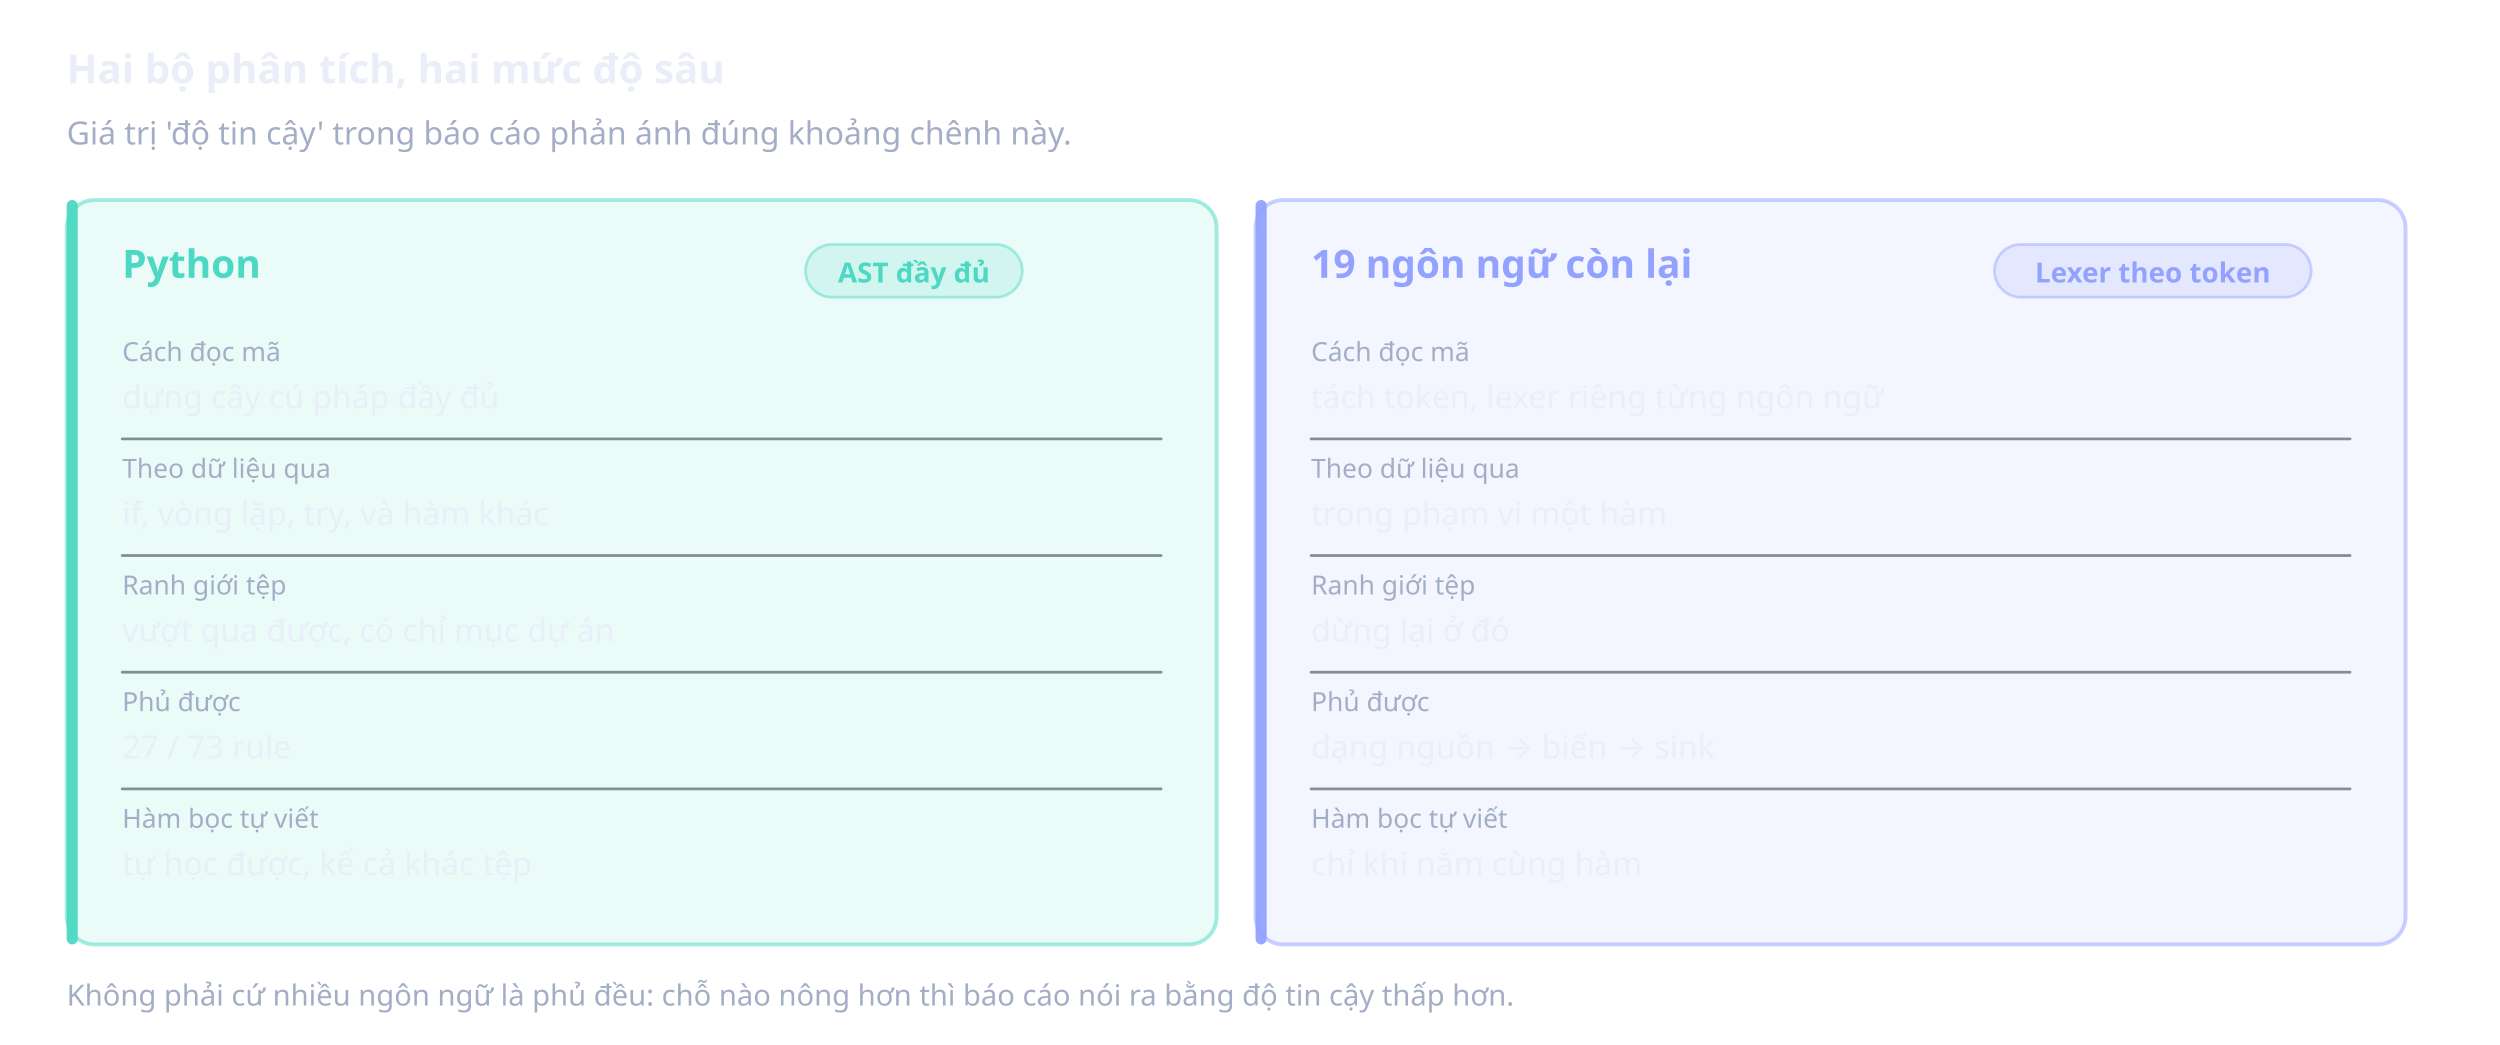
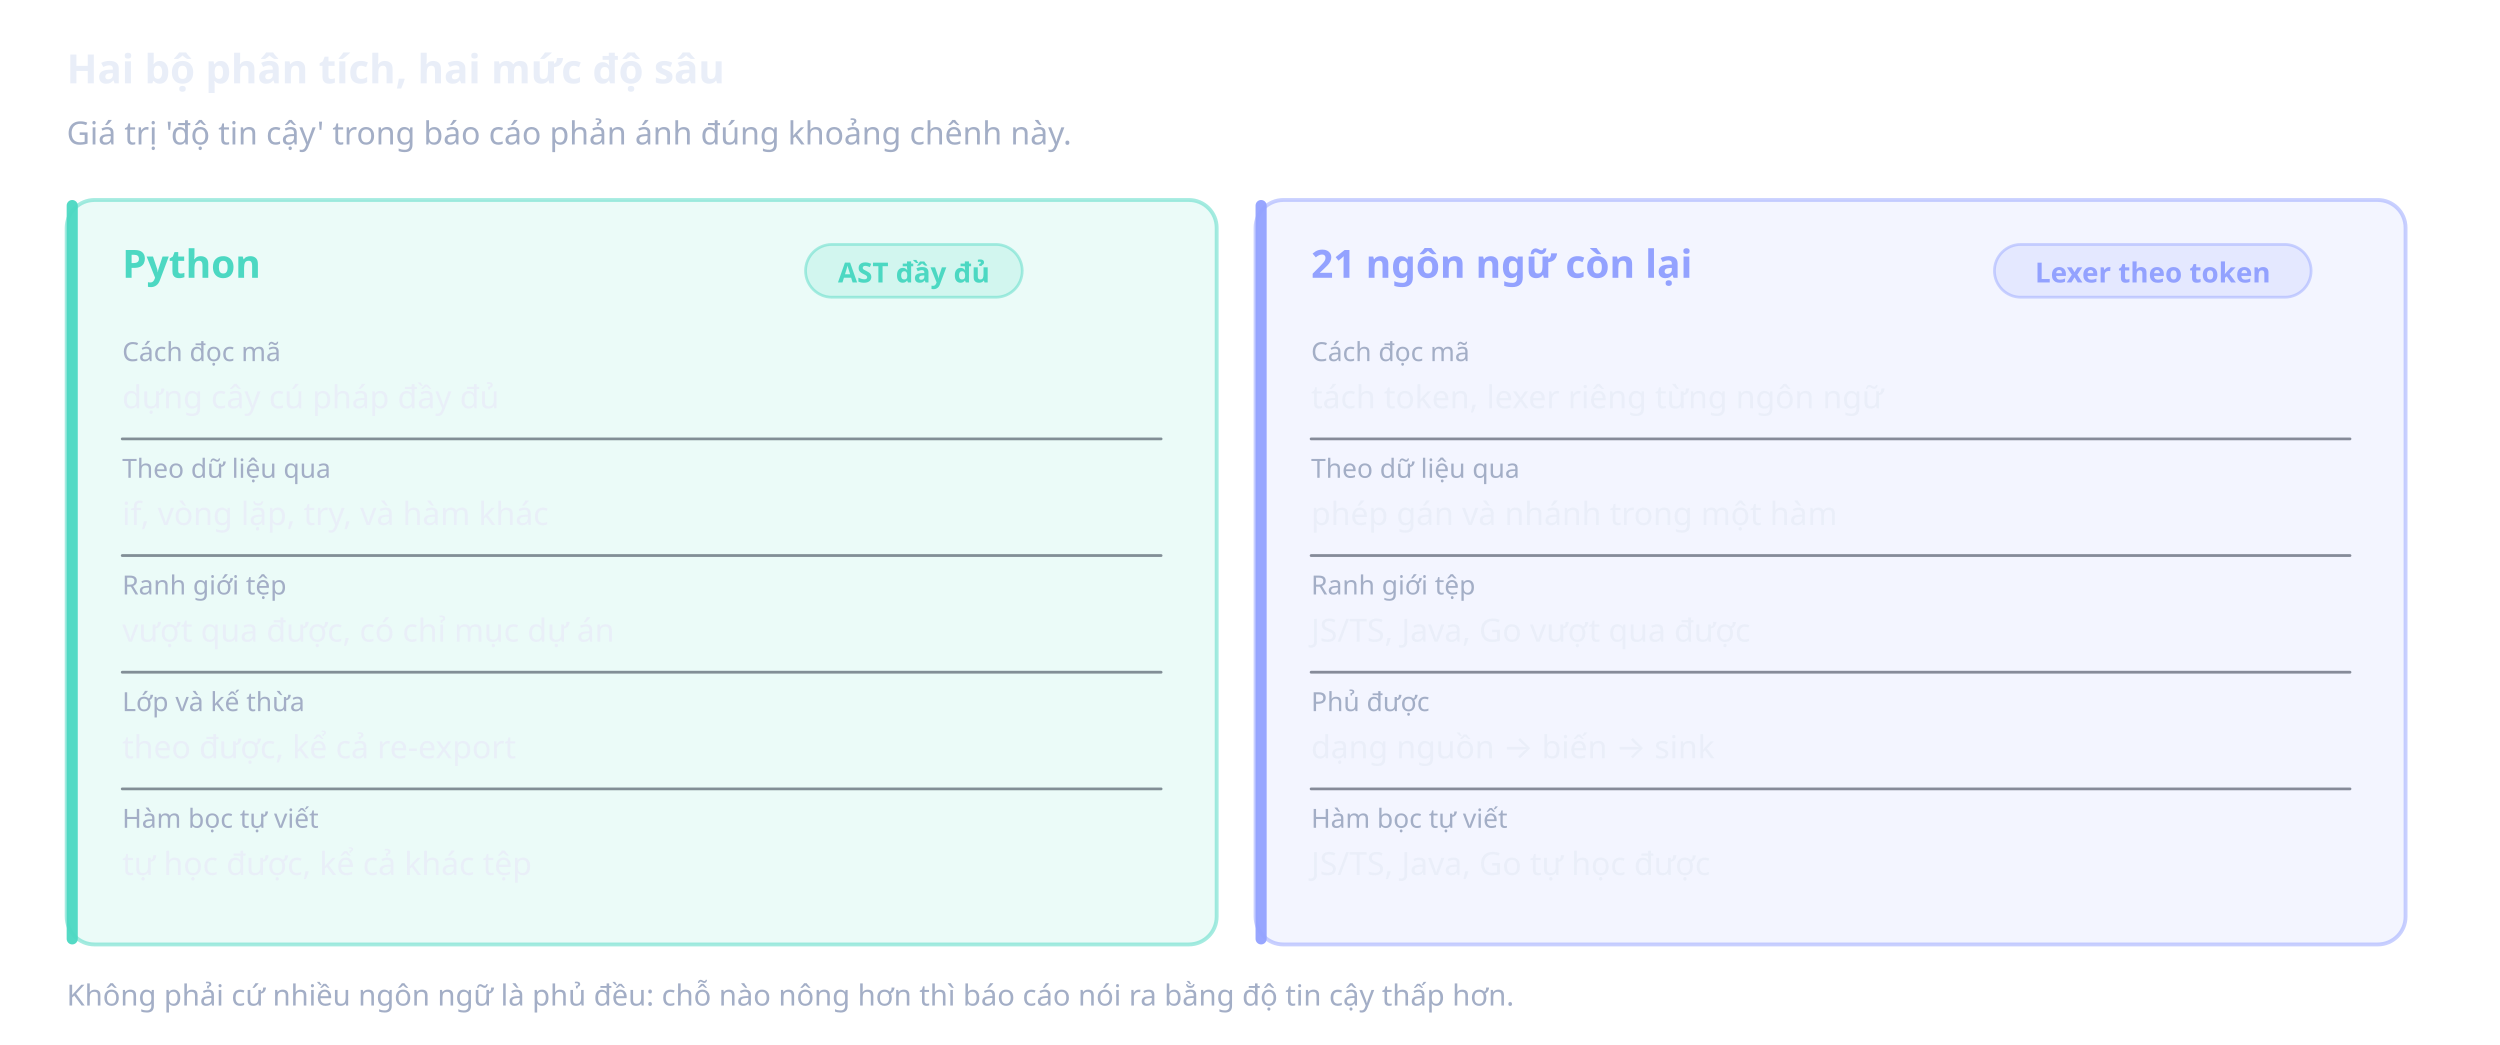
<svg xmlns="http://www.w3.org/2000/svg" viewBox="0 0 900 376" width="900" height="376" role="img">
  <defs>
    <marker id="adark" viewBox="0 0 10 10" refX="9" refY="5" markerWidth="6" markerHeight="6" orient="auto-start-reverse">
      <path d="M 0 0 L 10 5 L 0 10 z" fill="#a3aec6" opacity="0.75" />
    </marker>
  </defs>
  <text x="24" y="30" font-family="Segoe UI, system-ui, -apple-system, sans-serif" font-size="14.5" fill="#e9eef8" text-anchor="start" font-weight="700">Hai bộ phân tích, hai mức độ sâu</text>
  <text x="24" y="52" font-family="Segoe UI, system-ui, -apple-system, sans-serif" font-size="11.5" fill="#a3aec6" text-anchor="start" font-weight="400">Giá trị 'độ tin cậy' trong báo cáo phản ánh đúng khoảng chênh này.</text>
  <rect x="24" y="72" width="414" height="268" rx="10" fill="#4cd8c2" opacity="0.11" />
  <rect x="24" y="72" width="414" height="268" rx="10" fill="none" stroke="#4cd8c2" stroke-width="1.4" opacity="0.50" />
  <rect x="24" y="72" width="4" height="268" rx="2" fill="#4cd8c2" opacity="0.95" />
  <text x="44" y="100" font-family="Segoe UI, system-ui, -apple-system, sans-serif" font-size="14" fill="#4cd8c2" text-anchor="start" font-weight="700">Python</text>
  <rect x="290" y="88" width="78" height="19" rx="9.5" fill="#4cd8c2" opacity="0.16" />
  <rect x="290" y="88" width="78" height="19" rx="9.5" fill="none" stroke="#4cd8c2" stroke-width="1" opacity="0.45" />
  <text x="329" y="101.7" font-family="Segoe UI, system-ui, -apple-system, sans-serif" font-size="10" fill="#4cd8c2" text-anchor="middle" font-weight="700">AST đầy đủ</text>
  <text x="44" y="130" font-family="Segoe UI, system-ui, -apple-system, sans-serif" font-size="9.5" fill="#a3aec6" text-anchor="start" font-weight="400">Cách đọc mã</text>
  <text x="44" y="147" font-family="Segoe UI, system-ui, -apple-system, sans-serif" font-size="11.5" fill="#e9eef8" text-anchor="start" font-weight="400" opacity="0.92">dựng cây cú pháp đầy đủ</text>
  <line x1="44" y1="158" x2="418" y2="158" stroke="#2b3546" stroke-width="1" stroke-linecap="round" opacity="0.55" />
  <text x="44" y="172" font-family="Segoe UI, system-ui, -apple-system, sans-serif" font-size="9.5" fill="#a3aec6" text-anchor="start" font-weight="400">Theo dữ liệu qua</text>
  <text x="44" y="189" font-family="Segoe UI, system-ui, -apple-system, sans-serif" font-size="11.5" fill="#e9eef8" text-anchor="start" font-weight="400" opacity="0.92">if, vòng lặp, try, và hàm khác</text>
  <line x1="44" y1="200" x2="418" y2="200" stroke="#2b3546" stroke-width="1" stroke-linecap="round" opacity="0.55" />
  <text x="44" y="214" font-family="Segoe UI, system-ui, -apple-system, sans-serif" font-size="9.5" fill="#a3aec6" text-anchor="start" font-weight="400">Ranh giới tệp</text>
  <text x="44" y="231" font-family="Segoe UI, system-ui, -apple-system, sans-serif" font-size="11.5" fill="#e9eef8" text-anchor="start" font-weight="400" opacity="0.92">vượt qua được, có chỉ mục dự án</text>
  <line x1="44" y1="242" x2="418" y2="242" stroke="#2b3546" stroke-width="1" stroke-linecap="round" opacity="0.55" />
-   <text x="44" y="256" font-family="Segoe UI, system-ui, -apple-system, sans-serif" font-size="9.5" fill="#a3aec6" text-anchor="start" font-weight="400">Phủ được</text>
-   <text x="44" y="273" font-family="Segoe UI, system-ui, -apple-system, sans-serif" font-size="11.5" fill="#e9eef8" text-anchor="start" font-weight="400" opacity="0.92">27 / 73 rule</text>
+   <text x="44" y="256" font-family="Segoe UI, system-ui, -apple-system, sans-serif" font-size="9.5" fill="#a3aec6" text-anchor="start" font-weight="400">Lớp và kế thừa</text>
+   <text x="44" y="273" font-family="Segoe UI, system-ui, -apple-system, sans-serif" font-size="11.5" fill="#e9eef8" text-anchor="start" font-weight="400" opacity="0.92">theo được, kể cả re-export</text>
  <line x1="44" y1="284" x2="418" y2="284" stroke="#2b3546" stroke-width="1" stroke-linecap="round" opacity="0.55" />
  <text x="44" y="298" font-family="Segoe UI, system-ui, -apple-system, sans-serif" font-size="9.5" fill="#a3aec6" text-anchor="start" font-weight="400">Hàm bọc tự viết</text>
  <text x="44" y="315" font-family="Segoe UI, system-ui, -apple-system, sans-serif" font-size="11.5" fill="#e9eef8" text-anchor="start" font-weight="400" opacity="0.92">tự học được, kể cả khác tệp</text>
  <rect x="452" y="72" width="414" height="268" rx="10" fill="#93a2ff" opacity="0.11" />
  <rect x="452" y="72" width="414" height="268" rx="10" fill="none" stroke="#93a2ff" stroke-width="1.4" opacity="0.50" />
  <rect x="452" y="72" width="4" height="268" rx="2" fill="#93a2ff" opacity="0.95" />
-   <text x="472" y="100" font-family="Segoe UI, system-ui, -apple-system, sans-serif" font-size="14" fill="#93a2ff" text-anchor="start" font-weight="700">19 ngôn ngữ còn lại</text>
+   <text x="472" y="100" font-family="Segoe UI, system-ui, -apple-system, sans-serif" font-size="14" fill="#93a2ff" text-anchor="start" font-weight="700">21 ngôn ngữ còn lại</text>
  <rect x="718" y="88" width="114" height="19" rx="9.5" fill="#93a2ff" opacity="0.16" />
  <rect x="718" y="88" width="114" height="19" rx="9.5" fill="none" stroke="#93a2ff" stroke-width="1" opacity="0.45" />
  <text x="775" y="101.7" font-family="Segoe UI, system-ui, -apple-system, sans-serif" font-size="10" fill="#93a2ff" text-anchor="middle" font-weight="700">Lexer theo token</text>
  <text x="472" y="130" font-family="Segoe UI, system-ui, -apple-system, sans-serif" font-size="9.5" fill="#a3aec6" text-anchor="start" font-weight="400">Cách đọc mã</text>
  <text x="472" y="147" font-family="Segoe UI, system-ui, -apple-system, sans-serif" font-size="11.5" fill="#e9eef8" text-anchor="start" font-weight="400" opacity="0.92">tách token, lexer riêng từng ngôn ngữ</text>
  <line x1="472" y1="158" x2="846" y2="158" stroke="#2b3546" stroke-width="1" stroke-linecap="round" opacity="0.55" />
  <text x="472" y="172" font-family="Segoe UI, system-ui, -apple-system, sans-serif" font-size="9.5" fill="#a3aec6" text-anchor="start" font-weight="400">Theo dữ liệu qua</text>
-   <text x="472" y="189" font-family="Segoe UI, system-ui, -apple-system, sans-serif" font-size="11.5" fill="#e9eef8" text-anchor="start" font-weight="400" opacity="0.92">trong phạm vi một hàm</text>
+   <text x="472" y="189" font-family="Segoe UI, system-ui, -apple-system, sans-serif" font-size="11.5" fill="#e9eef8" text-anchor="start" font-weight="400" opacity="0.92">phép gán và nhánh trong một hàm</text>
  <line x1="472" y1="200" x2="846" y2="200" stroke="#2b3546" stroke-width="1" stroke-linecap="round" opacity="0.55" />
  <text x="472" y="214" font-family="Segoe UI, system-ui, -apple-system, sans-serif" font-size="9.5" fill="#a3aec6" text-anchor="start" font-weight="400">Ranh giới tệp</text>
-   <text x="472" y="231" font-family="Segoe UI, system-ui, -apple-system, sans-serif" font-size="11.5" fill="#e9eef8" text-anchor="start" font-weight="400" opacity="0.92">dừng lại ở đó</text>
+   <text x="472" y="231" font-family="Segoe UI, system-ui, -apple-system, sans-serif" font-size="11.5" fill="#e9eef8" text-anchor="start" font-weight="400" opacity="0.92">JS/TS, Java, Go vượt qua được</text>
  <line x1="472" y1="242" x2="846" y2="242" stroke="#2b3546" stroke-width="1" stroke-linecap="round" opacity="0.55" />
  <text x="472" y="256" font-family="Segoe UI, system-ui, -apple-system, sans-serif" font-size="9.5" fill="#a3aec6" text-anchor="start" font-weight="400">Phủ được</text>
  <text x="472" y="273" font-family="Segoe UI, system-ui, -apple-system, sans-serif" font-size="11.5" fill="#e9eef8" text-anchor="start" font-weight="400" opacity="0.92">dạng nguồn → biến → sink</text>
  <line x1="472" y1="284" x2="846" y2="284" stroke="#2b3546" stroke-width="1" stroke-linecap="round" opacity="0.55" />
  <text x="472" y="298" font-family="Segoe UI, system-ui, -apple-system, sans-serif" font-size="9.5" fill="#a3aec6" text-anchor="start" font-weight="400">Hàm bọc tự viết</text>
-   <text x="472" y="315" font-family="Segoe UI, system-ui, -apple-system, sans-serif" font-size="11.5" fill="#e9eef8" text-anchor="start" font-weight="400" opacity="0.92">chỉ khi nằm cùng hàm</text>
+   <text x="472" y="315" font-family="Segoe UI, system-ui, -apple-system, sans-serif" font-size="11.5" fill="#e9eef8" text-anchor="start" font-weight="400" opacity="0.92">JS/TS, Java, Go tự học được</text>
  <text x="24" y="362" font-family="Segoe UI, system-ui, -apple-system, sans-serif" font-size="10.5" fill="#a3aec6" text-anchor="start" font-weight="400">Không phải cứ nhiều ngôn ngữ là phủ đều: chỗ nào nông hơn thì báo cáo nói ra bằng độ tin cậy thấp hơn.</text>
</svg>
